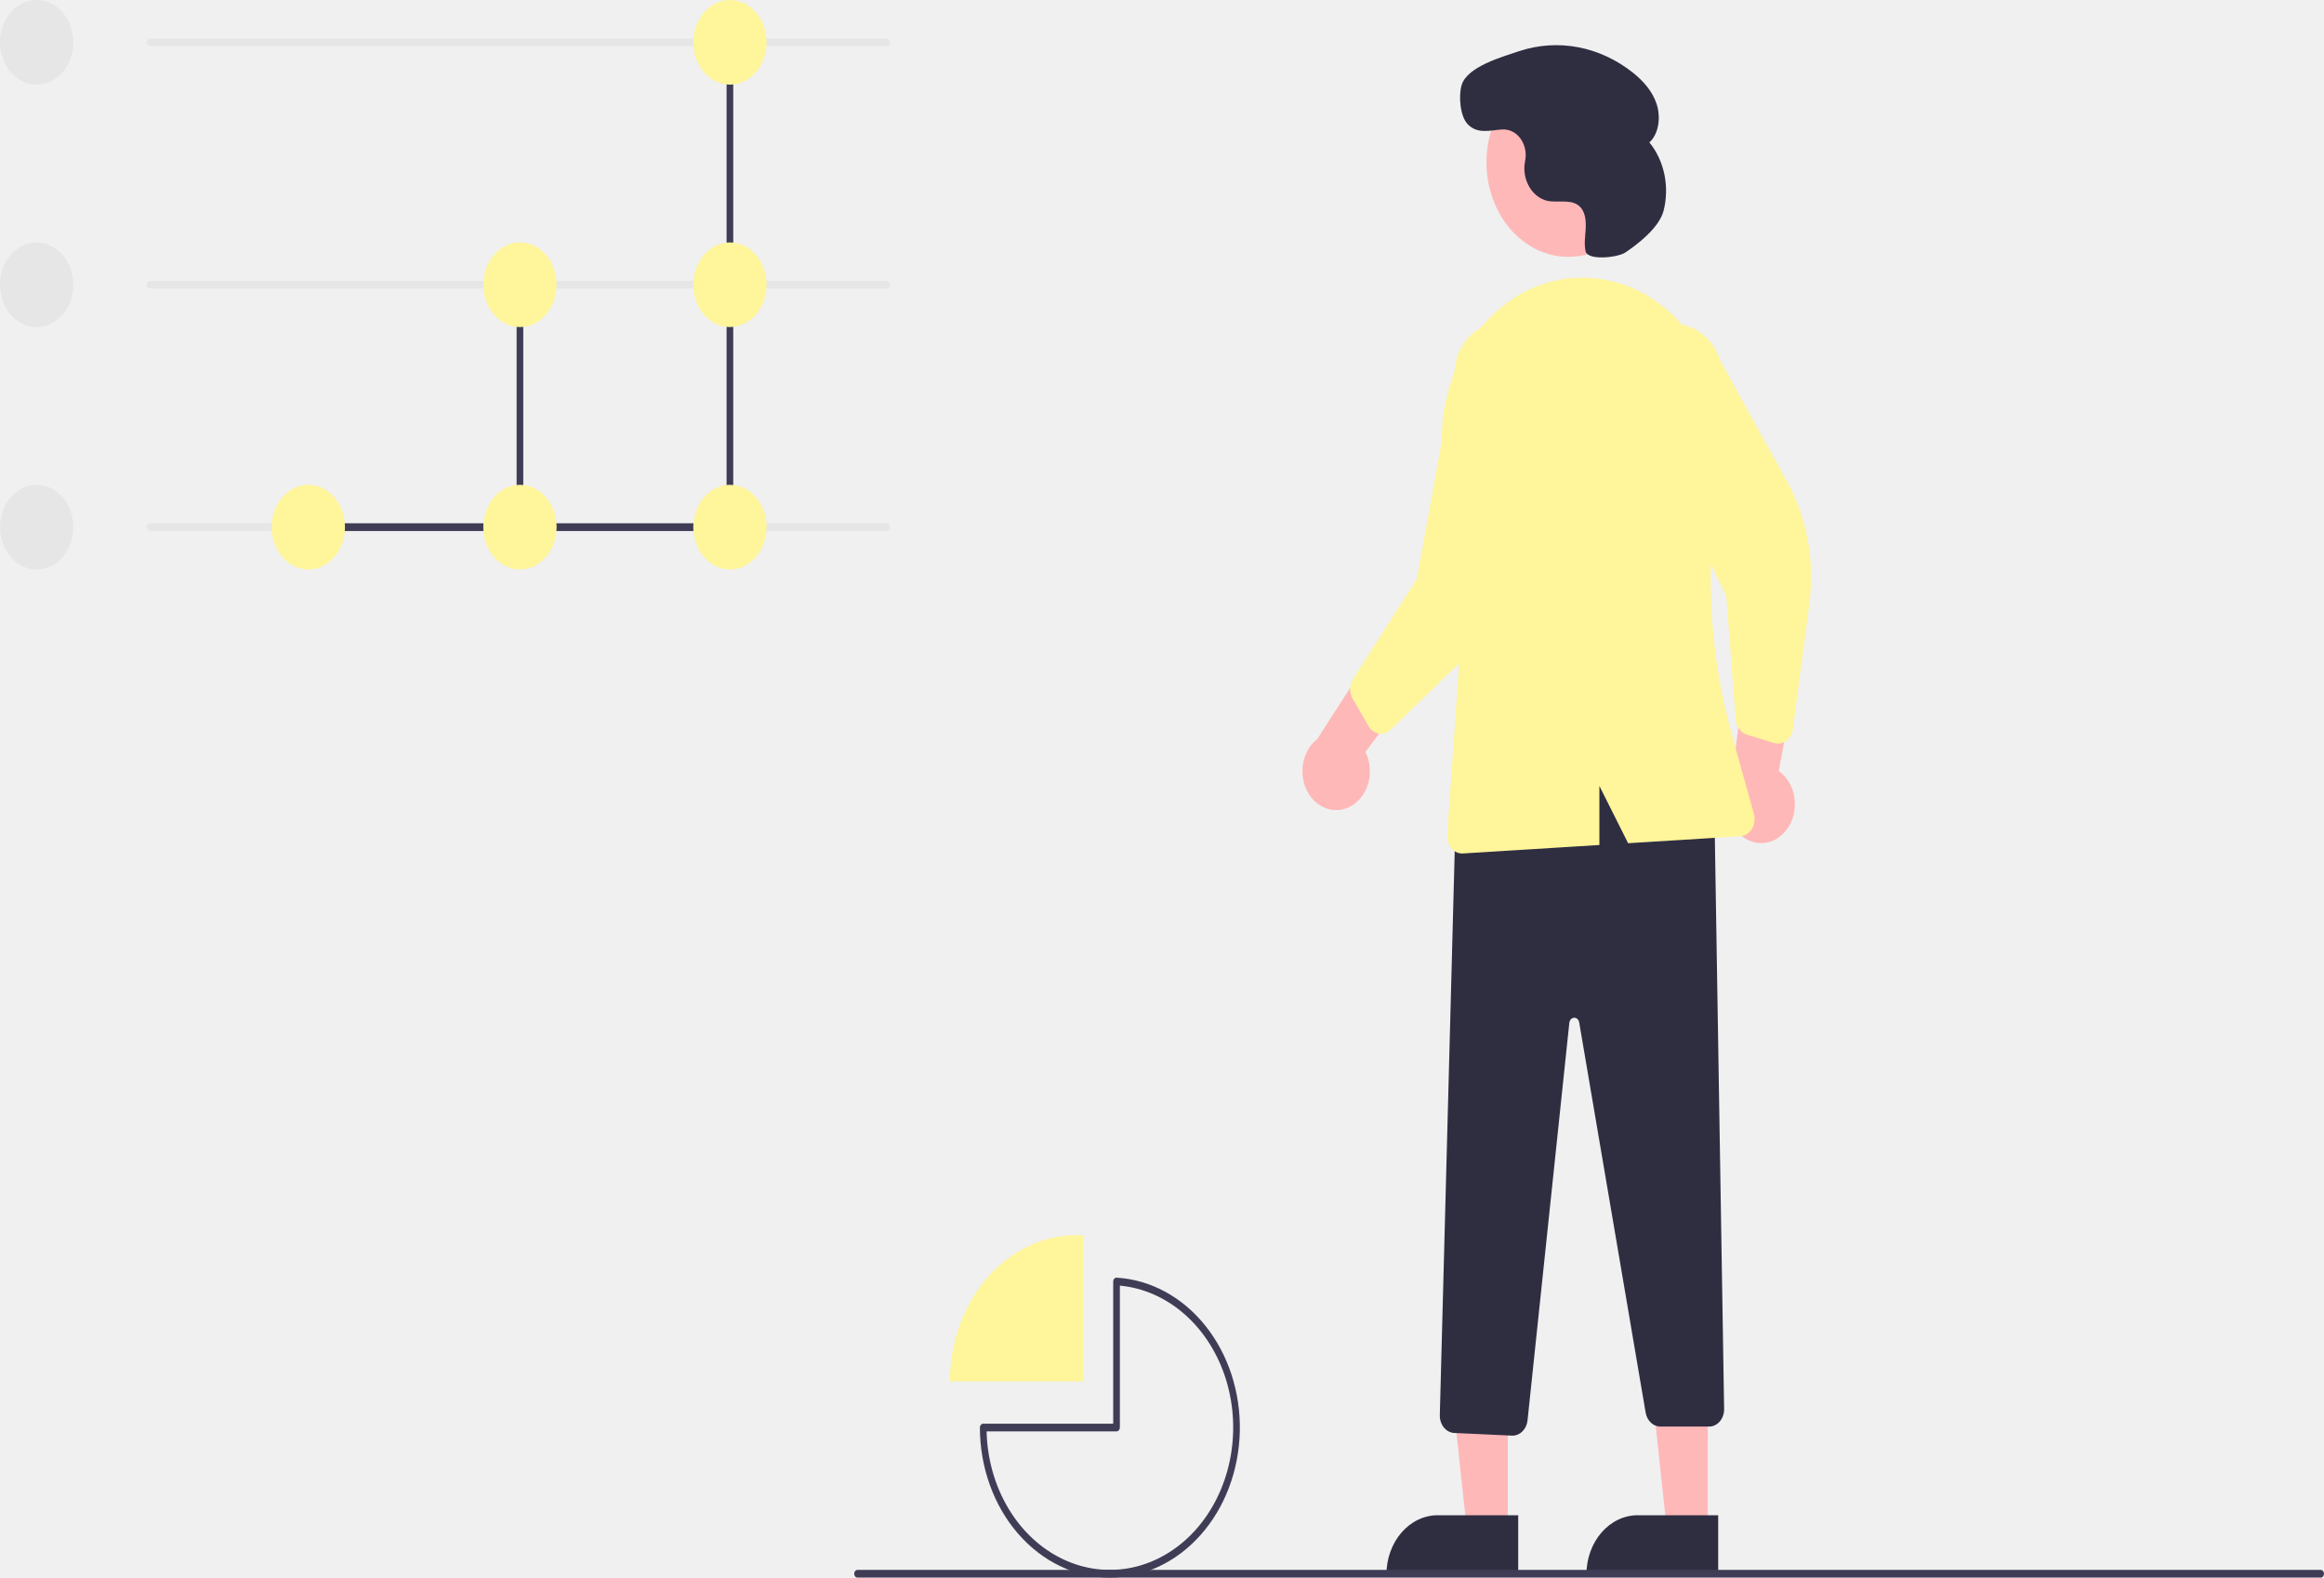
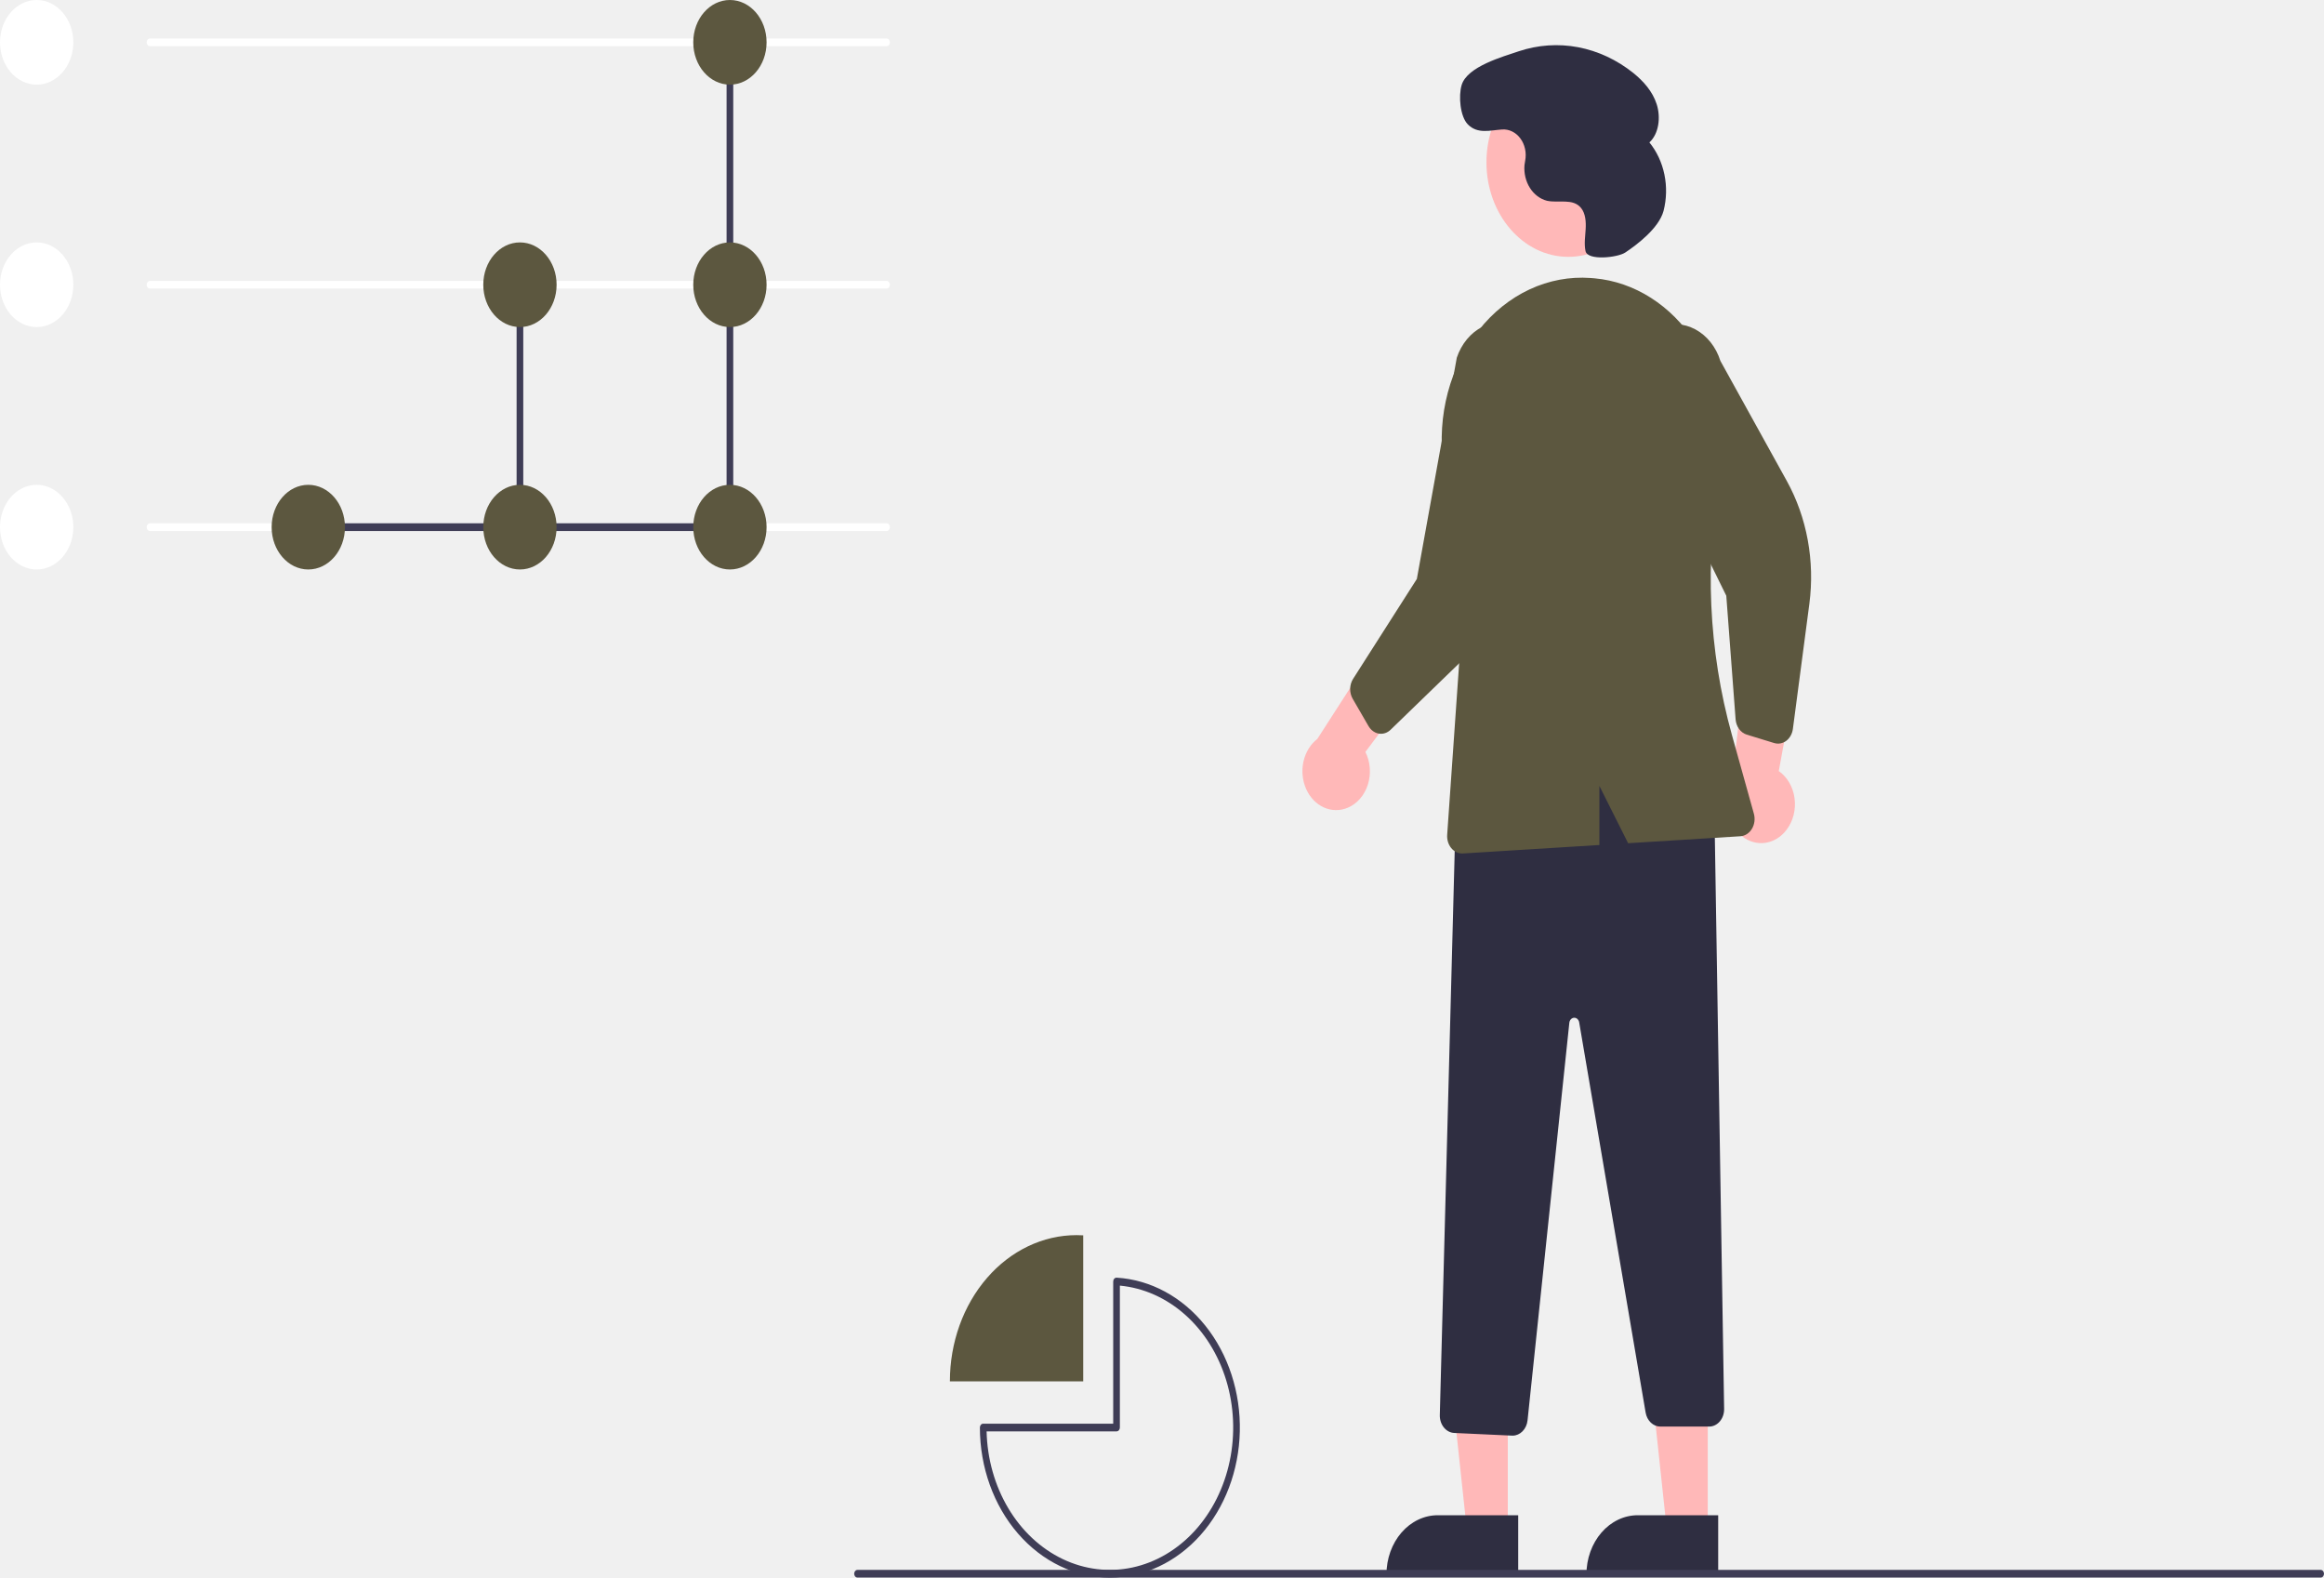
<svg xmlns="http://www.w3.org/2000/svg" width="697" height="473" viewBox="0 0 697 473" fill="none">
-   <path d="M404.227 242.166C405.608 241.588 406.863 240.668 407.903 239.469C408.943 238.271 409.742 236.824 410.245 235.231C410.748 233.637 410.942 231.935 410.814 230.246C410.685 228.557 410.237 226.92 409.502 225.452L432.851 194.253L414.444 191.488L395.093 221.539C393.038 223.129 391.56 225.534 390.938 228.297C390.317 231.061 390.595 233.992 391.721 236.535C392.847 239.077 394.742 241.055 397.047 242.093C399.352 243.131 401.906 243.157 404.227 242.166H404.227Z" fill="#FFB8B8" />
-   <path d="M535.838 248.759C536.807 247.484 537.522 245.979 537.932 244.351C538.342 242.722 538.438 241.009 538.213 239.334C537.988 237.658 537.447 236.059 536.629 234.65C535.811 233.242 534.735 232.057 533.477 231.181L540.899 190.854L523.617 198.675L519.219 235.77C518.083 238.307 517.792 241.236 518.402 244.003C519.012 246.77 520.481 249.183 522.53 250.784C524.578 252.385 527.064 253.063 529.517 252.69C531.97 252.317 534.219 250.918 535.838 248.759Z" fill="#FFB8B8" />
+   <path d="M404.227 242.166C405.608 241.588 406.863 240.668 407.903 239.469C408.943 238.271 409.742 236.824 410.245 235.231C410.748 233.637 410.942 231.935 410.814 230.246C410.685 228.557 410.237 226.92 409.502 225.452L432.851 194.253L414.444 191.488L395.093 221.539C393.038 223.129 391.56 225.534 390.938 228.297C390.317 231.061 390.596 233.992 391.721 236.535C392.847 239.077 394.742 241.055 397.047 242.093C399.352 243.131 401.906 243.157 404.227 242.166H404.227Z" fill="#FFB8B8" />
+   <path d="M535.838 248.759C536.807 247.484 537.522 245.979 537.932 244.351C538.342 242.722 538.438 241.009 538.213 239.334C537.988 237.658 537.447 236.059 536.629 234.65C535.811 233.242 534.735 232.057 533.477 231.181L540.899 190.854L523.617 198.675L519.219 235.77C518.083 238.307 517.792 241.236 518.402 244.003C519.012 246.77 520.481 249.183 522.53 250.784C524.578 252.385 527.064 253.063 529.517 252.69C531.97 252.317 534.219 250.918 535.838 248.759V248.759Z" fill="#FFB8B8" />
  <path d="M452.208 458.924L439.953 458.923L434.123 404.369L452.21 404.37L452.208 458.924Z" fill="#FFB8B8" />
  <path d="M455.333 472.634L415.818 472.632V472.055C415.818 469.724 416.216 467.416 416.989 465.263C417.762 463.109 418.895 461.152 420.323 459.504C421.751 457.855 423.447 456.548 425.313 455.656C427.179 454.764 429.179 454.305 431.198 454.305H431.199L455.333 454.306L455.333 472.634Z" fill="#2F2E41" />
  <path d="M512.184 458.924L499.929 458.923L494.099 404.369L512.186 404.37L512.184 458.924Z" fill="#FFB8B8" />
  <path d="M515.309 472.634L475.794 472.632V472.055C475.794 469.724 476.192 467.416 476.965 465.263C477.738 463.109 478.871 461.152 480.299 459.504C481.727 457.855 483.422 456.548 485.289 455.656C487.155 454.764 489.155 454.305 491.174 454.305H491.175L515.309 454.306L515.309 472.634Z" fill="#2F2E41" />
  <path d="M453.484 430.437L436.137 429.636C434.953 429.577 433.837 428.984 433.03 427.984C432.222 426.984 431.788 425.657 431.82 424.291L436.708 239.268L437.027 239.135C467.431 226.442 492.583 227.401 513.922 242.065L514.161 242.23L517.089 422.434C517.1 423.124 516.992 423.809 516.771 424.451C516.55 425.092 516.221 425.676 515.802 426.168C515.383 426.661 514.884 427.052 514.332 427.319C513.781 427.586 513.189 427.723 512.591 427.723H497.963C496.921 427.721 495.912 427.303 495.107 426.539C494.303 425.775 493.752 424.713 493.549 423.533L473.622 306.542C473.553 306.138 473.362 305.775 473.082 305.519C472.802 305.263 472.452 305.131 472.096 305.146C471.739 305.161 471.398 305.323 471.136 305.602C470.873 305.881 470.705 306.259 470.663 306.668L458.129 425.876C457.992 427.133 457.462 428.289 456.64 429.129C455.818 429.969 454.76 430.435 453.662 430.441C453.603 430.441 453.544 430.44 453.484 430.437Z" fill="#2F2E41" />
  <path d="M470.361 77.009C483.92 77.009 494.912 64.323 494.912 48.674C494.912 33.025 483.92 20.339 470.361 20.339C456.802 20.339 445.81 33.025 445.81 48.674C445.81 64.323 456.802 77.009 470.361 77.009Z" fill="#FFB8B8" />
-   <path d="M412.524 219.645C411.672 219.257 410.943 218.579 410.434 217.7L405.69 209.507C405.178 208.619 404.915 207.571 404.937 206.504C404.958 205.437 405.262 204.404 405.809 203.544L424.933 173.586L436.914 107.238C437.603 105.189 438.635 103.317 439.952 101.728C441.268 100.14 442.843 98.866 444.586 97.981C446.329 97.095 448.206 96.615 450.11 96.567C452.014 96.52 453.907 96.906 455.682 97.703C457.456 98.501 459.077 99.694 460.452 101.215C461.827 102.736 462.928 104.555 463.693 106.568C464.459 108.58 464.873 110.748 464.912 112.945C464.951 115.142 464.614 117.327 463.921 119.374L458.258 161.6C456.541 174.416 450.849 186.076 442.241 194.411L417.066 218.793C416.581 219.261 416.017 219.607 415.41 219.807C414.802 220.008 414.165 220.058 413.539 219.955C413.191 219.899 412.85 219.794 412.524 219.645Z" fill="#FFF59B" />
-   <path d="M534.79 222.651C533.928 223.009 532.993 223.056 532.108 222.785L523.857 220.253C522.964 219.976 522.166 219.39 521.572 218.573C520.977 217.756 520.614 216.748 520.532 215.685L517.737 178.615L488.746 119.676C488.091 117.612 487.794 115.42 487.873 113.225C487.952 111.029 488.406 108.873 489.207 106.879C490.009 104.886 491.143 103.095 492.544 101.607C493.946 100.12 495.588 98.966 497.376 98.212C499.165 97.457 501.064 97.117 502.967 97.21C504.869 97.303 506.737 97.829 508.463 98.755C510.19 99.682 511.741 100.993 513.028 102.612C514.316 104.231 515.314 106.127 515.966 108.192L535.889 144.206C541.938 155.135 544.34 168.228 542.65 181.049L537.711 218.548C537.616 219.269 537.39 219.959 537.049 220.572C536.707 221.186 536.258 221.71 535.73 222.11C535.436 222.332 535.121 222.514 534.79 222.651Z" fill="#FFF59B" />
-   <path d="M443.507 98.993C447.724 93.656 452.926 89.48 458.728 86.772C464.53 84.065 470.785 82.895 477.031 83.35C477.441 83.379 477.85 83.412 478.257 83.449H478.258C484.178 83.99 489.93 85.982 495.129 89.294C500.328 92.606 504.854 97.161 508.405 102.654C512.016 108.224 514.555 114.619 515.852 121.412C517.149 128.205 517.175 135.239 515.927 142.045C511.167 168.053 512.372 195.045 519.423 220.351L526.009 243.953C526.22 244.71 526.278 245.512 526.178 246.298C526.078 247.084 525.823 247.833 525.433 248.488C525.042 249.142 524.527 249.685 523.926 250.073C523.326 250.461 522.656 250.685 521.968 250.728L488.297 252.817L479.68 235.639V253.352L438.756 255.891C438.674 255.896 438.593 255.899 438.513 255.899C437.892 255.898 437.277 255.75 436.709 255.462C436.14 255.174 435.629 254.754 435.208 254.227C434.787 253.7 434.465 253.078 434.262 252.401C434.059 251.723 433.981 251.005 434.03 250.29L438.656 184.091L432.854 139.13C431.915 131.946 432.385 124.611 434.228 117.665C436.072 110.718 439.243 104.338 443.507 98.993Z" fill="#FFF59B" />
-   <path d="M487.424 75.724C485.151 77.233 476.166 78.234 475.526 75.299L475.512 75.234C475.067 73.084 475.437 70.838 475.565 68.632C475.693 66.426 475.505 64.002 474.203 62.38C471.776 59.356 467.459 60.959 463.949 60.194C461.893 59.665 460.075 58.289 458.835 56.324C457.595 54.359 457.018 51.94 457.212 49.52C457.262 49.061 457.34 48.602 457.428 48.143C457.647 46.981 457.631 45.775 457.378 44.622C457.126 43.468 456.646 42.397 455.975 41.494C455.304 40.591 454.461 39.879 453.512 39.415C452.562 38.951 451.533 38.748 450.504 38.82C446.957 39.054 443.129 40.294 440.195 37.262C437.925 34.918 437.372 28.815 438.369 25.494C440.044 19.912 450.777 16.99 455.464 15.383C461.26 13.451 467.356 13.033 473.309 14.16C479.263 15.288 484.923 17.932 489.88 21.901C492.84 24.309 495.605 27.334 496.866 31.252C498.128 35.17 497.519 40.113 494.674 42.699C496.88 45.394 498.432 48.71 499.177 52.315C499.922 55.92 499.833 59.688 498.919 63.241C497.514 68.467 490.808 73.477 487.424 75.724Z" fill="#2F2E41" />
-   <path d="M265.893 159.205H44.982C44.717 159.205 44.463 159.083 44.275 158.867C44.088 158.651 43.982 158.357 43.982 158.051C43.982 157.745 44.088 157.452 44.275 157.235C44.463 157.019 44.717 156.897 44.982 156.897H265.893C266.158 156.897 266.413 157.019 266.6 157.235C266.788 157.452 266.893 157.745 266.893 158.051C266.893 158.357 266.788 158.651 266.6 158.867C266.413 159.083 266.158 159.205 265.893 159.205Z" fill="#E6E6E6" />
+   <path d="M412.524 219.645C411.672 219.257 410.943 218.579 410.434 217.7L405.69 209.508C405.178 208.619 404.915 207.571 404.937 206.504C404.958 205.437 405.262 204.404 405.809 203.544L424.933 173.586L436.914 107.238C437.603 105.189 438.635 103.317 439.952 101.728C441.268 100.14 442.843 98.866 444.586 97.981C446.329 97.095 448.206 96.615 450.11 96.567C452.014 96.52 453.907 96.906 455.682 97.703C457.456 98.501 459.077 99.694 460.452 101.215C461.827 102.736 462.928 104.555 463.693 106.568C464.459 108.58 464.873 110.748 464.912 112.945C464.951 115.142 464.614 117.327 463.921 119.374L458.258 161.6C456.541 174.416 450.849 186.076 442.241 194.411L417.066 218.793C416.581 219.261 416.017 219.607 415.41 219.807C414.802 220.008 414.165 220.058 413.539 219.955C413.191 219.899 412.85 219.794 412.524 219.645V219.645Z" fill="#5C573F" />
+   <path d="M534.79 222.651C533.928 223.009 532.993 223.056 532.108 222.785L523.857 220.253C522.964 219.976 522.166 219.39 521.572 218.573C520.977 217.756 520.614 216.748 520.532 215.685L517.737 178.615L488.746 119.676C488.091 117.612 487.794 115.42 487.873 113.225C487.952 111.029 488.406 108.873 489.207 106.879C490.009 104.886 491.143 103.095 492.544 101.607C493.946 100.12 495.588 98.966 497.376 98.212C499.165 97.457 501.064 97.117 502.967 97.21C504.869 97.303 506.737 97.829 508.463 98.755C510.19 99.682 511.741 100.993 513.028 102.612C514.316 104.231 515.314 106.127 515.966 108.192L535.889 144.206C541.938 155.135 544.34 168.228 542.65 181.049L537.711 218.548C537.616 219.269 537.39 219.959 537.049 220.572C536.707 221.186 536.258 221.71 535.73 222.11C535.436 222.332 535.121 222.514 534.79 222.651V222.651Z" fill="#5C573F" />
+   <path d="M443.507 98.993C447.724 93.656 452.926 89.48 458.728 86.772C464.53 84.065 470.785 82.895 477.031 83.35C477.441 83.379 477.85 83.412 478.257 83.449H478.258C484.178 83.99 489.93 85.982 495.129 89.294C500.328 92.606 504.854 97.161 508.405 102.654C512.016 108.224 514.555 114.619 515.852 121.412C517.149 128.205 517.175 135.239 515.927 142.045C511.167 168.053 512.372 195.045 519.423 220.351L526.009 243.953C526.22 244.71 526.278 245.512 526.178 246.298C526.078 247.084 525.823 247.833 525.433 248.488C525.042 249.142 524.527 249.685 523.926 250.073C523.326 250.461 522.656 250.685 521.968 250.728L488.297 252.817L479.68 235.639V253.352L438.756 255.891C438.674 255.896 438.593 255.899 438.513 255.899C437.892 255.898 437.277 255.75 436.709 255.462C436.14 255.174 435.629 254.754 435.208 254.227C434.787 253.7 434.465 253.078 434.262 252.401C434.059 251.723 433.981 251.005 434.03 250.29L438.656 184.091L432.854 139.13C431.915 131.946 432.385 124.611 434.228 117.665C436.072 110.718 439.243 104.338 443.507 98.993V98.993Z" fill="#5C573F" />
+   <path d="M487.424 75.724C485.151 77.233 476.166 78.234 475.526 75.299L475.512 75.234C475.067 73.084 475.437 70.838 475.565 68.632C475.693 66.426 475.505 64.002 474.203 62.38C471.776 59.356 467.459 60.959 463.949 60.194C461.893 59.665 460.076 58.289 458.835 56.324C457.595 54.359 457.018 51.94 457.212 49.52C457.262 49.061 457.34 48.602 457.428 48.143C457.648 46.981 457.631 45.775 457.378 44.622C457.126 43.468 456.646 42.397 455.975 41.494C455.304 40.591 454.461 39.879 453.512 39.415C452.563 38.951 451.533 38.748 450.504 38.82C446.957 39.054 443.129 40.294 440.195 37.262C437.925 34.918 437.372 28.815 438.369 25.494C440.044 19.912 450.778 16.99 455.464 15.383C461.26 13.451 467.356 13.033 473.309 14.16C479.263 15.288 484.924 17.932 489.88 21.901C492.84 24.309 495.605 27.334 496.866 31.252C498.128 35.17 497.519 40.113 494.674 42.699C496.88 45.394 498.432 48.71 499.177 52.315C499.922 55.92 499.833 59.688 498.919 63.241C497.514 68.467 490.808 73.477 487.424 75.724Z" fill="#2F2E41" />
+   <path d="M265.893 159.205H44.982C44.717 159.205 44.463 159.083 44.275 158.867C44.088 158.651 43.982 158.357 43.982 158.051C43.982 157.745 44.088 157.452 44.275 157.235C44.463 157.019 44.717 156.897 44.982 156.897H265.893C266.158 156.897 266.413 157.019 266.6 157.235C266.788 157.452 266.893 157.745 266.893 158.051C266.893 158.357 266.788 158.651 266.6 158.867C266.413 159.083 266.158 159.205 265.893 159.205Z" fill="white" />
  <path d="M217.511 159.205H91.963C91.698 159.205 91.444 159.083 91.256 158.867C91.069 158.651 90.963 158.357 90.963 158.051C90.963 157.745 91.069 157.452 91.256 157.235C91.444 157.019 91.698 156.897 91.963 156.897H217.511C217.776 156.897 218.031 157.019 218.218 157.235C218.405 157.452 218.511 157.745 218.511 158.051C218.511 158.357 218.405 158.651 218.218 158.867C218.031 159.083 217.776 159.205 217.511 159.205Z" fill="#3F3D56" />
-   <path d="M155.937 159.205C155.672 159.205 155.418 159.083 155.231 158.867C155.043 158.651 154.938 158.357 154.938 158.051V85.371C154.938 85.065 155.043 84.771 155.231 84.555C155.418 84.339 155.672 84.217 155.937 84.217C156.203 84.217 156.457 84.339 156.644 84.555C156.832 84.771 156.937 85.065 156.937 85.371V158.051C156.937 158.357 156.832 158.651 156.644 158.867C156.457 159.083 156.203 159.205 155.937 159.205Z" fill="#3F3D56" />
-   <path d="M218.912 159.205C218.647 159.205 218.393 159.083 218.205 158.867C218.018 158.651 217.913 158.357 217.913 158.051V12.69C217.913 12.384 218.018 12.091 218.205 11.874C218.393 11.658 218.647 11.537 218.912 11.537C219.177 11.537 219.432 11.658 219.619 11.874C219.807 12.091 219.912 12.384 219.912 12.69V158.051C219.912 158.357 219.806 158.651 219.619 158.867C219.432 159.083 219.177 159.205 218.912 159.205Z" fill="#3F3D56" />
-   <path d="M10.996 25.381C17.068 25.381 21.991 19.699 21.991 12.69C21.991 5.682 17.068 0 10.996 0C4.923 0 0 5.682 0 12.69C0 19.699 4.923 25.381 10.996 25.381Z" fill="#E6E6E6" />
-   <path d="M10.996 98.061C17.068 98.061 21.991 92.379 21.991 85.371C21.991 78.362 17.068 72.68 10.996 72.68C4.923 72.68 0 78.362 0 85.371C0 92.379 4.923 98.061 10.996 98.061Z" fill="#E6E6E6" />
-   <path d="M10.996 170.742C17.068 170.742 21.991 165.06 21.991 158.051C21.991 151.043 17.068 145.361 10.996 145.361C4.923 145.361 0 151.043 0 158.051C0 165.06 4.923 170.742 10.996 170.742Z" fill="#E6E6E6" />
-   <path d="M265.893 13.844H44.982C44.717 13.844 44.463 13.722 44.275 13.506C44.088 13.29 43.982 12.996 43.982 12.69C43.982 12.384 44.088 12.091 44.275 11.874C44.463 11.658 44.717 11.537 44.982 11.537H265.893C266.158 11.537 266.413 11.658 266.6 11.874C266.788 12.091 266.893 12.384 266.893 12.69C266.893 12.996 266.788 13.29 266.6 13.506C266.413 13.722 266.158 13.844 265.893 13.844Z" fill="#E6E6E6" />
-   <path d="M265.893 86.524H44.982C44.717 86.524 44.463 86.403 44.275 86.186C44.088 85.97 43.982 85.677 43.982 85.371C43.982 85.065 44.088 84.771 44.275 84.555C44.463 84.339 44.717 84.217 44.982 84.217H265.893C266.158 84.217 266.413 84.339 266.6 84.555C266.788 84.771 266.893 85.065 266.893 85.371C266.893 85.677 266.788 85.97 266.6 86.186C266.413 86.403 266.158 86.524 265.893 86.524Z" fill="#E6E6E6" />
-   <path d="M92.463 170.742C98.536 170.742 103.459 165.06 103.459 158.051C103.459 151.043 98.536 145.361 92.463 145.361C86.39 145.361 81.467 151.043 81.467 158.051C81.467 165.06 86.39 170.742 92.463 170.742Z" fill="#FFF59B" />
-   <path d="M155.937 98.061C162.01 98.061 166.933 92.379 166.933 85.371C166.933 78.362 162.01 72.68 155.937 72.68C149.865 72.68 144.942 78.362 144.942 85.371C144.942 92.379 149.865 98.061 155.937 98.061Z" fill="#FFF59B" />
-   <path d="M155.937 170.742C162.01 170.742 166.933 165.06 166.933 158.051C166.933 151.043 162.01 145.361 155.937 145.361C149.865 145.361 144.942 151.043 144.942 158.051C144.942 165.06 149.865 170.742 155.937 170.742Z" fill="#FFF59B" />
-   <path d="M218.912 25.381C224.985 25.381 229.908 19.699 229.908 12.69C229.908 5.682 224.985 0 218.912 0C212.84 0 207.917 5.682 207.917 12.69C207.917 19.699 212.84 25.381 218.912 25.381Z" fill="#FFF59B" />
-   <path d="M218.912 98.061C224.985 98.061 229.908 92.379 229.908 85.371C229.908 78.362 224.985 72.68 218.912 72.68C212.84 72.68 207.917 78.362 207.917 85.371C207.917 92.379 212.84 98.061 218.912 98.061Z" fill="#FFF59B" />
-   <path d="M218.912 170.742C224.985 170.742 229.908 165.06 229.908 158.051C229.908 151.043 224.985 145.361 218.912 145.361C212.84 145.361 207.917 151.043 207.917 158.051C207.917 165.06 212.84 170.742 218.912 170.742Z" fill="#FFF59B" />
-   <path d="M696 473H257.176C256.911 473 256.657 472.878 256.47 472.662C256.282 472.446 256.177 472.152 256.177 471.846C256.177 471.54 256.282 471.247 256.47 471.031C256.657 470.814 256.911 470.693 257.176 470.693H696C696.266 470.693 696.52 470.814 696.707 471.031C696.895 471.247 697 471.54 697 471.846C697 472.152 696.895 472.446 696.707 472.662C696.52 472.878 696.266 473 696 473Z" fill="#3F3D56" />
-   <path d="M324.87 370.385C324.207 370.346 323.541 370.325 322.871 370.324C312.796 370.324 303.135 374.943 296.011 383.165C288.888 391.386 284.886 402.537 284.886 414.163H324.87V370.385Z" fill="#FFF59B" />
-   <path d="M332.867 473C322.531 472.986 312.622 468.242 305.313 459.807C298.005 451.372 293.894 439.936 293.882 428.007C293.882 427.701 293.987 427.408 294.175 427.191C294.362 426.975 294.617 426.854 294.882 426.854H333.866V384.229C333.866 384.072 333.894 383.918 333.947 383.774C334.001 383.63 334.079 383.5 334.177 383.392C334.275 383.284 334.391 383.199 334.519 383.145C334.646 383.091 334.782 383.068 334.917 383.077C345.065 383.694 354.603 388.859 361.499 397.473C368.395 406.087 372.105 417.467 371.837 429.191C371.57 440.915 367.347 452.055 360.068 460.238C352.788 468.421 343.028 473 332.867 473ZM295.895 429.161C296.088 437.404 298.346 445.405 302.395 452.199C306.445 458.992 312.112 464.287 318.713 467.442C325.314 470.598 332.565 471.479 339.591 469.98C346.616 468.481 353.115 464.665 358.302 458.994C363.489 453.324 367.141 446.04 368.818 438.025C370.495 430.01 370.125 421.605 367.752 413.828C365.379 406.05 361.105 399.232 355.446 394.198C349.787 389.164 342.986 386.13 335.865 385.461V428.007C335.865 428.313 335.76 428.607 335.573 428.823C335.385 429.039 335.131 429.161 334.866 429.161H295.895Z" fill="#3F3D56" />
+   <path d="M155.937 159.205C155.672 159.205 155.418 159.083 155.231 158.867C155.043 158.651 154.938 158.357 154.938 158.051V85.371C154.938 85.065 155.043 84.771 155.231 84.555C155.418 84.339 155.672 84.217 155.937 84.217C156.203 84.217 156.457 84.339 156.644 84.555C156.832 84.771 156.937 85.065 156.937 85.371V158.051C156.937 158.357 156.832 158.651 156.644 158.867C156.457 159.083 156.203 159.205 155.937 159.205V159.205Z" fill="#3F3D56" />
+   <path d="M218.912 159.205C218.647 159.205 218.393 159.083 218.205 158.867C218.018 158.651 217.913 158.357 217.913 158.051V12.69C217.913 12.384 218.018 12.091 218.205 11.874C218.393 11.658 218.647 11.537 218.912 11.537C219.177 11.537 219.432 11.658 219.619 11.874C219.807 12.091 219.912 12.384 219.912 12.69V158.051C219.912 158.357 219.806 158.651 219.619 158.867C219.432 159.083 219.177 159.205 218.912 159.205V159.205Z" fill="#3F3D56" />
+   <path d="M10.996 25.381C17.068 25.381 21.991 19.699 21.991 12.69C21.991 5.682 17.068 0 10.996 0C4.923 0 0 5.682 0 12.69C0 19.699 4.923 25.381 10.996 25.381Z" fill="white" />
+   <path d="M10.996 98.061C17.068 98.061 21.991 92.379 21.991 85.371C21.991 78.362 17.068 72.68 10.996 72.68C4.923 72.68 0 78.362 0 85.371C0 92.379 4.923 98.061 10.996 98.061Z" fill="white" />
+   <path d="M10.996 170.742C17.068 170.742 21.991 165.06 21.991 158.051C21.991 151.043 17.068 145.361 10.996 145.361C4.923 145.361 0 151.043 0 158.051C0 165.06 4.923 170.742 10.996 170.742Z" fill="white" />
+   <path d="M265.893 13.844H44.982C44.717 13.844 44.463 13.722 44.275 13.506C44.088 13.29 43.982 12.996 43.982 12.69C43.982 12.384 44.088 12.091 44.275 11.874C44.463 11.658 44.717 11.537 44.982 11.537H265.893C266.158 11.537 266.413 11.658 266.6 11.874C266.788 12.091 266.893 12.384 266.893 12.69C266.893 12.996 266.788 13.29 266.6 13.506C266.413 13.722 266.158 13.844 265.893 13.844Z" fill="white" />
+   <path d="M265.893 86.524H44.982C44.717 86.524 44.463 86.403 44.275 86.186C44.088 85.97 43.982 85.677 43.982 85.371C43.982 85.065 44.088 84.771 44.275 84.555C44.463 84.339 44.717 84.217 44.982 84.217H265.893C266.158 84.217 266.413 84.339 266.6 84.555C266.788 84.771 266.893 85.065 266.893 85.371C266.893 85.677 266.788 85.97 266.6 86.186C266.413 86.403 266.158 86.524 265.893 86.524Z" fill="white" />
+   <path d="M92.463 170.742C98.536 170.742 103.459 165.06 103.459 158.051C103.459 151.043 98.536 145.361 92.463 145.361C86.39 145.361 81.467 151.043 81.467 158.051C81.467 165.06 86.39 170.742 92.463 170.742Z" fill="#5C573F" />
+   <path d="M155.937 98.061C162.01 98.061 166.933 92.379 166.933 85.371C166.933 78.362 162.01 72.68 155.937 72.68C149.865 72.68 144.942 78.362 144.942 85.371C144.942 92.379 149.865 98.061 155.937 98.061Z" fill="#5C573F" />
+   <path d="M155.937 170.742C162.01 170.742 166.933 165.06 166.933 158.051C166.933 151.043 162.01 145.361 155.937 145.361C149.865 145.361 144.942 151.043 144.942 158.051C144.942 165.06 149.865 170.742 155.937 170.742Z" fill="#5C573F" />
+   <path d="M218.912 25.381C224.985 25.381 229.908 19.699 229.908 12.69C229.908 5.682 224.985 0 218.912 0C212.84 0 207.917 5.682 207.917 12.69C207.917 19.699 212.84 25.381 218.912 25.381Z" fill="#5C573F" />
+   <path d="M218.912 98.061C224.985 98.061 229.908 92.379 229.908 85.371C229.908 78.362 224.985 72.68 218.912 72.68C212.84 72.68 207.917 78.362 207.917 85.371C207.917 92.379 212.84 98.061 218.912 98.061Z" fill="#5C573F" />
+   <path d="M218.912 170.742C224.985 170.742 229.908 165.06 229.908 158.051C229.908 151.043 224.985 145.361 218.912 145.361C212.84 145.361 207.917 151.043 207.917 158.051C207.917 165.06 212.84 170.742 218.912 170.742Z" fill="#5C573F" />
+   <path d="M696 473H257.176C256.911 473 256.657 472.878 256.47 472.662C256.282 472.446 256.177 472.152 256.177 471.846C256.177 471.54 256.282 471.247 256.47 471.031C256.657 470.814 256.911 470.693 257.176 470.693H696C696.265 470.693 696.52 470.814 696.707 471.031C696.895 471.247 697 471.54 697 471.846C697 472.152 696.895 472.446 696.707 472.662C696.52 472.878 696.265 473 696 473Z" fill="#3F3D56" />
+   <path d="M324.87 370.385C324.207 370.346 323.541 370.325 322.871 370.324C312.796 370.324 303.135 374.943 296.011 383.165C288.888 391.386 284.886 402.537 284.886 414.163H324.87V370.385Z" fill="#5C573F" />
+   <path d="M332.867 473C322.531 472.986 312.622 468.242 305.313 459.807C298.005 451.372 293.894 439.936 293.882 428.007C293.882 427.701 293.987 427.408 294.175 427.191C294.362 426.975 294.617 426.854 294.882 426.854H333.866V384.229C333.866 384.072 333.894 383.918 333.947 383.774C334.001 383.63 334.079 383.5 334.177 383.392C334.275 383.284 334.391 383.199 334.519 383.145C334.646 383.091 334.782 383.068 334.917 383.077C345.065 383.694 354.603 388.859 361.499 397.473C368.395 406.087 372.105 417.467 371.837 429.191C371.57 440.915 367.347 452.055 360.068 460.238C352.788 468.421 343.028 473 332.867 473V473ZM295.895 429.161C296.088 437.404 298.346 445.405 302.395 452.199C306.445 458.992 312.112 464.287 318.713 467.442C325.314 470.598 332.565 471.479 339.591 469.98C346.616 468.481 353.115 464.665 358.302 458.994C363.489 453.324 367.141 446.04 368.818 438.025C370.495 430.01 370.125 421.605 367.752 413.828C365.379 406.05 361.105 399.232 355.446 394.198C349.787 389.164 342.986 386.13 335.865 385.461V428.007C335.865 428.313 335.76 428.607 335.573 428.823C335.385 429.039 335.131 429.161 334.866 429.161H295.895Z" fill="#3F3D56" />
</svg>
